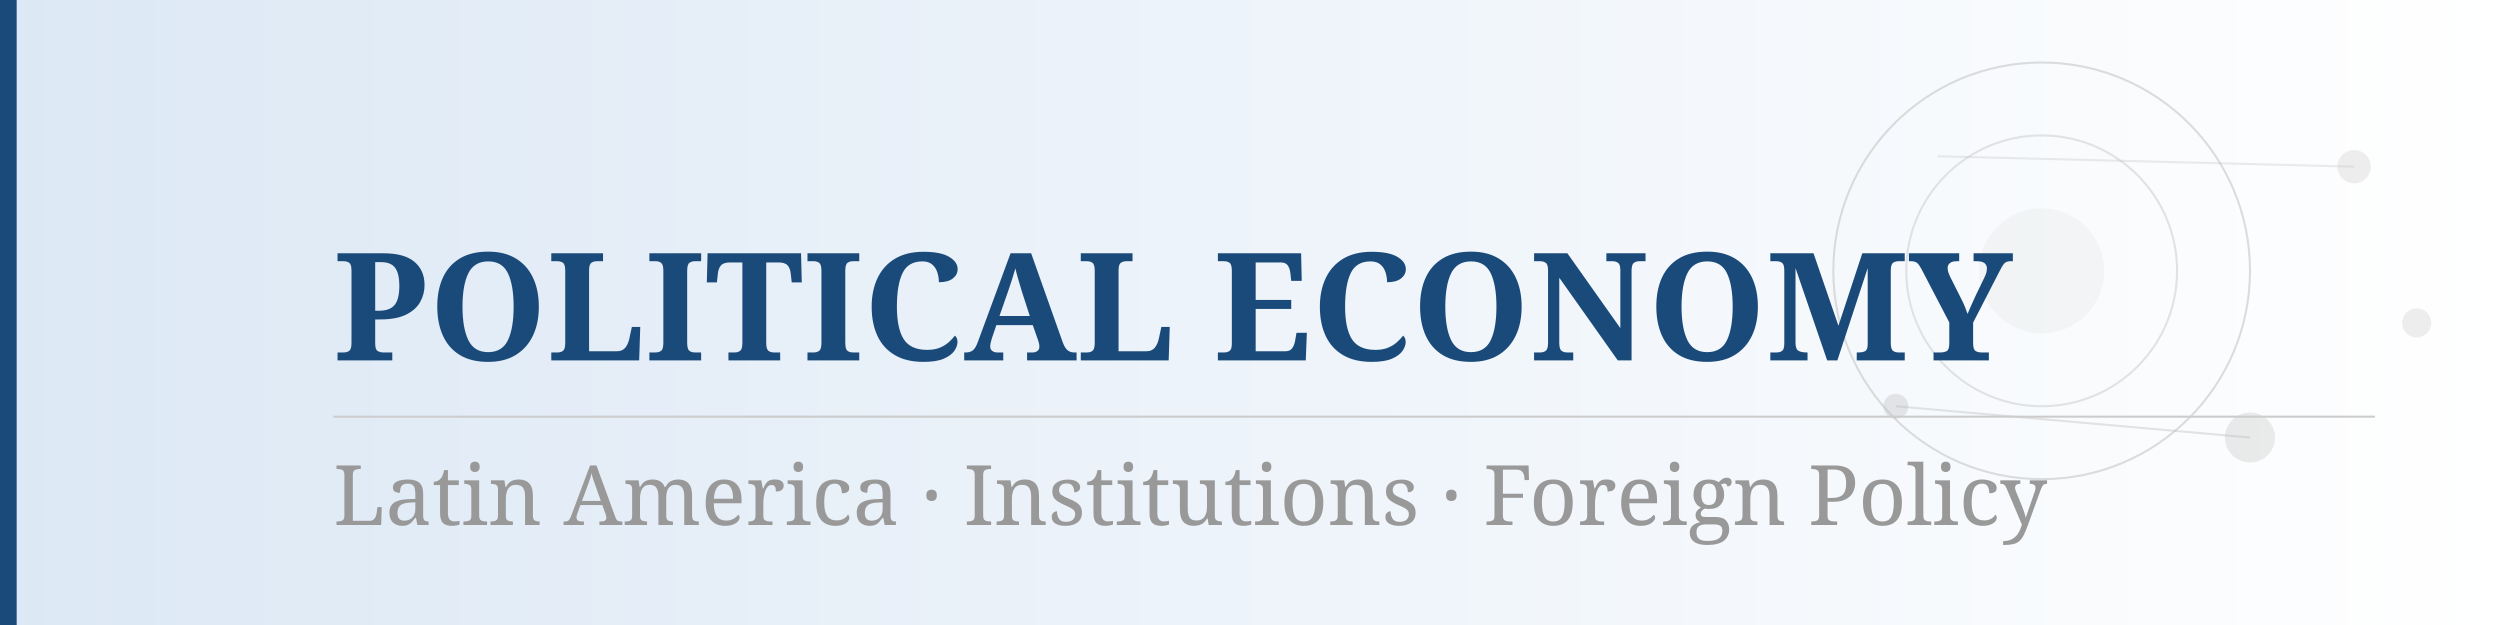
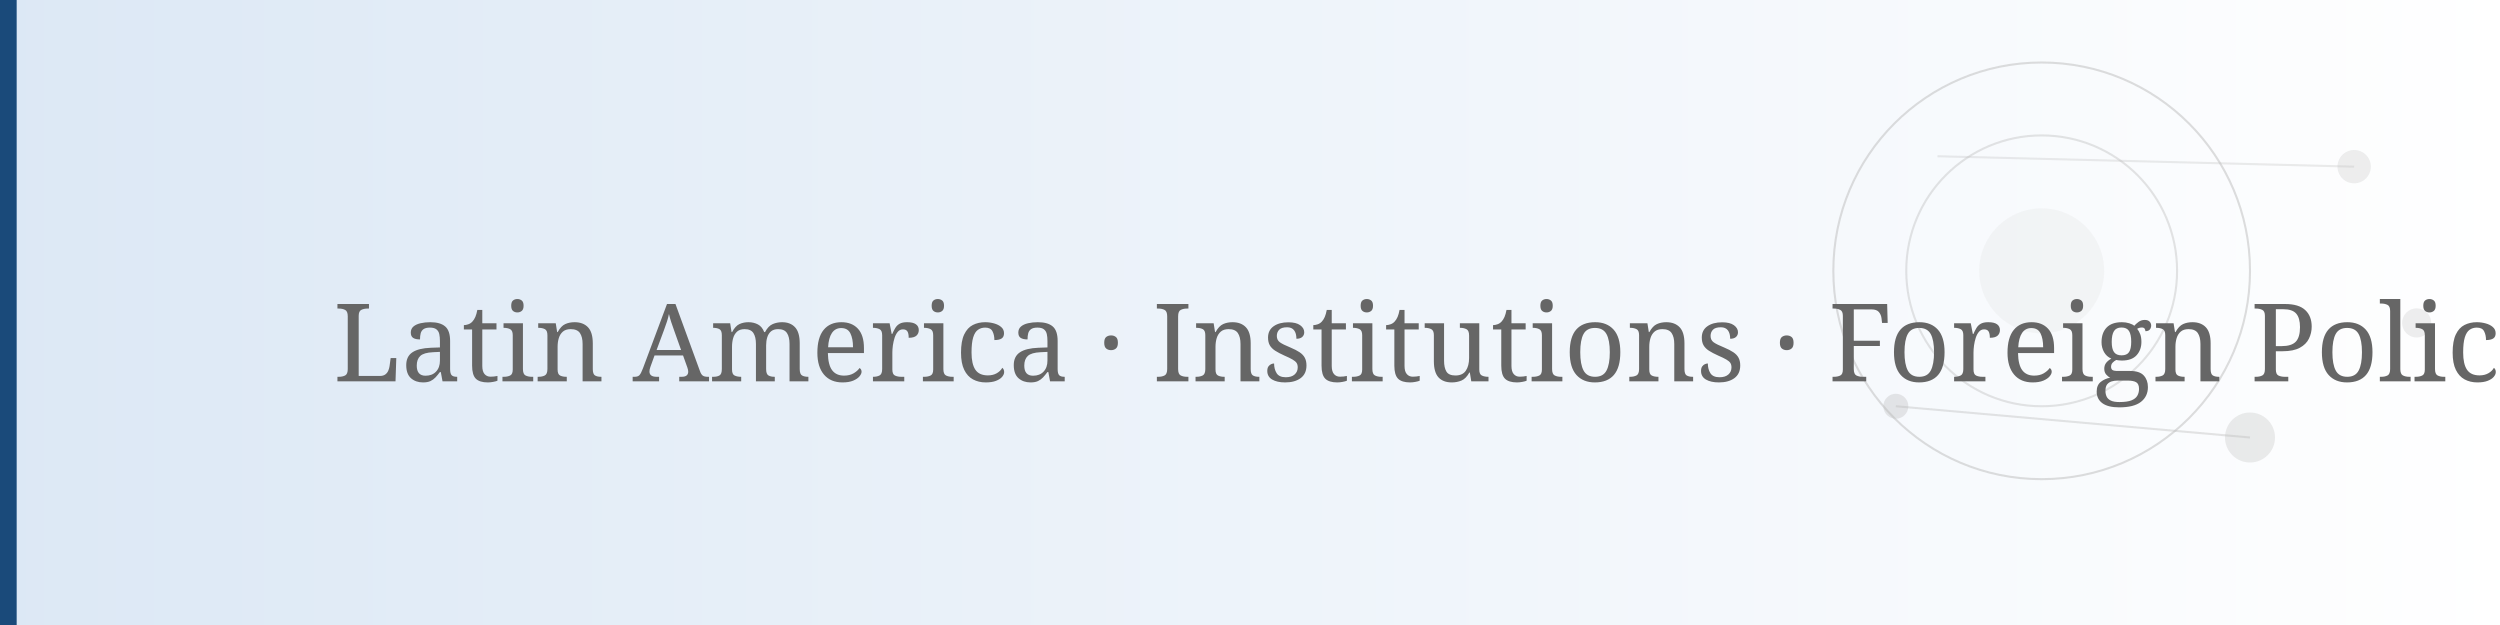
<svg xmlns="http://www.w3.org/2000/svg" viewBox="0 0 1200 300" preserveAspectRatio="xMidYMid meet">
  <defs>
    <linearGradient id="g" x1="0%" y1="0%" x2="100%" y2="0%">
      <stop offset="0%" style="stop-color:#dce8f5;stop-opacity:1" />
      <stop offset="100%" style="stop-color:#ffffff;stop-opacity:1" />
    </linearGradient>
  </defs>
  <rect width="1200" height="300" fill="url(#g)" />
  <rect x="0" y="0" width="8" height="300" fill="#1a4a7a" />
  <circle cx="980" cy="130" r="100" fill="none" stroke="#bbbbbb" stroke-width="1" opacity="0.5" />
  <circle cx="980" cy="130" r="65" fill="none" stroke="#bbbbbb" stroke-width="1" opacity="0.4" />
  <circle cx="980" cy="130" r="30" fill="#cccccc" opacity="0.15" />
  <circle cx="1080" cy="210" r="12" fill="#bbbbbb" opacity="0.3" />
  <circle cx="1130" cy="80" r="8" fill="#bbbbbb" opacity="0.25" />
  <line x1="910" y1="195" x2="1080" y2="210" stroke="#bbbbbb" stroke-width="1" opacity="0.4" />
  <line x1="930" y1="75" x2="1130" y2="80" stroke="#bbbbbb" stroke-width="1" opacity="0.3" />
  <circle cx="910" cy="195" r="6" fill="#bbbbbb" opacity="0.35" />
  <circle cx="1160" cy="155" r="7" fill="#bbbbbb" opacity="0.25" />
-   <text x="160" y="148" font-family="Georgia, serif" font-size="72" font-weight="bold" fill="#1a4a7a" dominant-baseline="middle" textLength="980" lengthAdjust="spacingAndGlyphs">POLITICAL ECONOMY</text>
-   <line x1="160" y1="200" x2="1140" y2="200" stroke="#cccccc" stroke-width="1" />
-   <text x="160" y="252" font-family="Georgia, serif" font-size="40" fill="#999999" textLength="980" lengthAdjust="spacingAndGlyphs">Latin America · Institutions · Foreign Policy</text>
+   <text x="160" y="165" font-family="Georgia, serif" font-size="52" fill="#666666" dominant-baseline="middle">Latin America · Institutions · Foreign Policy</text>
</svg>
